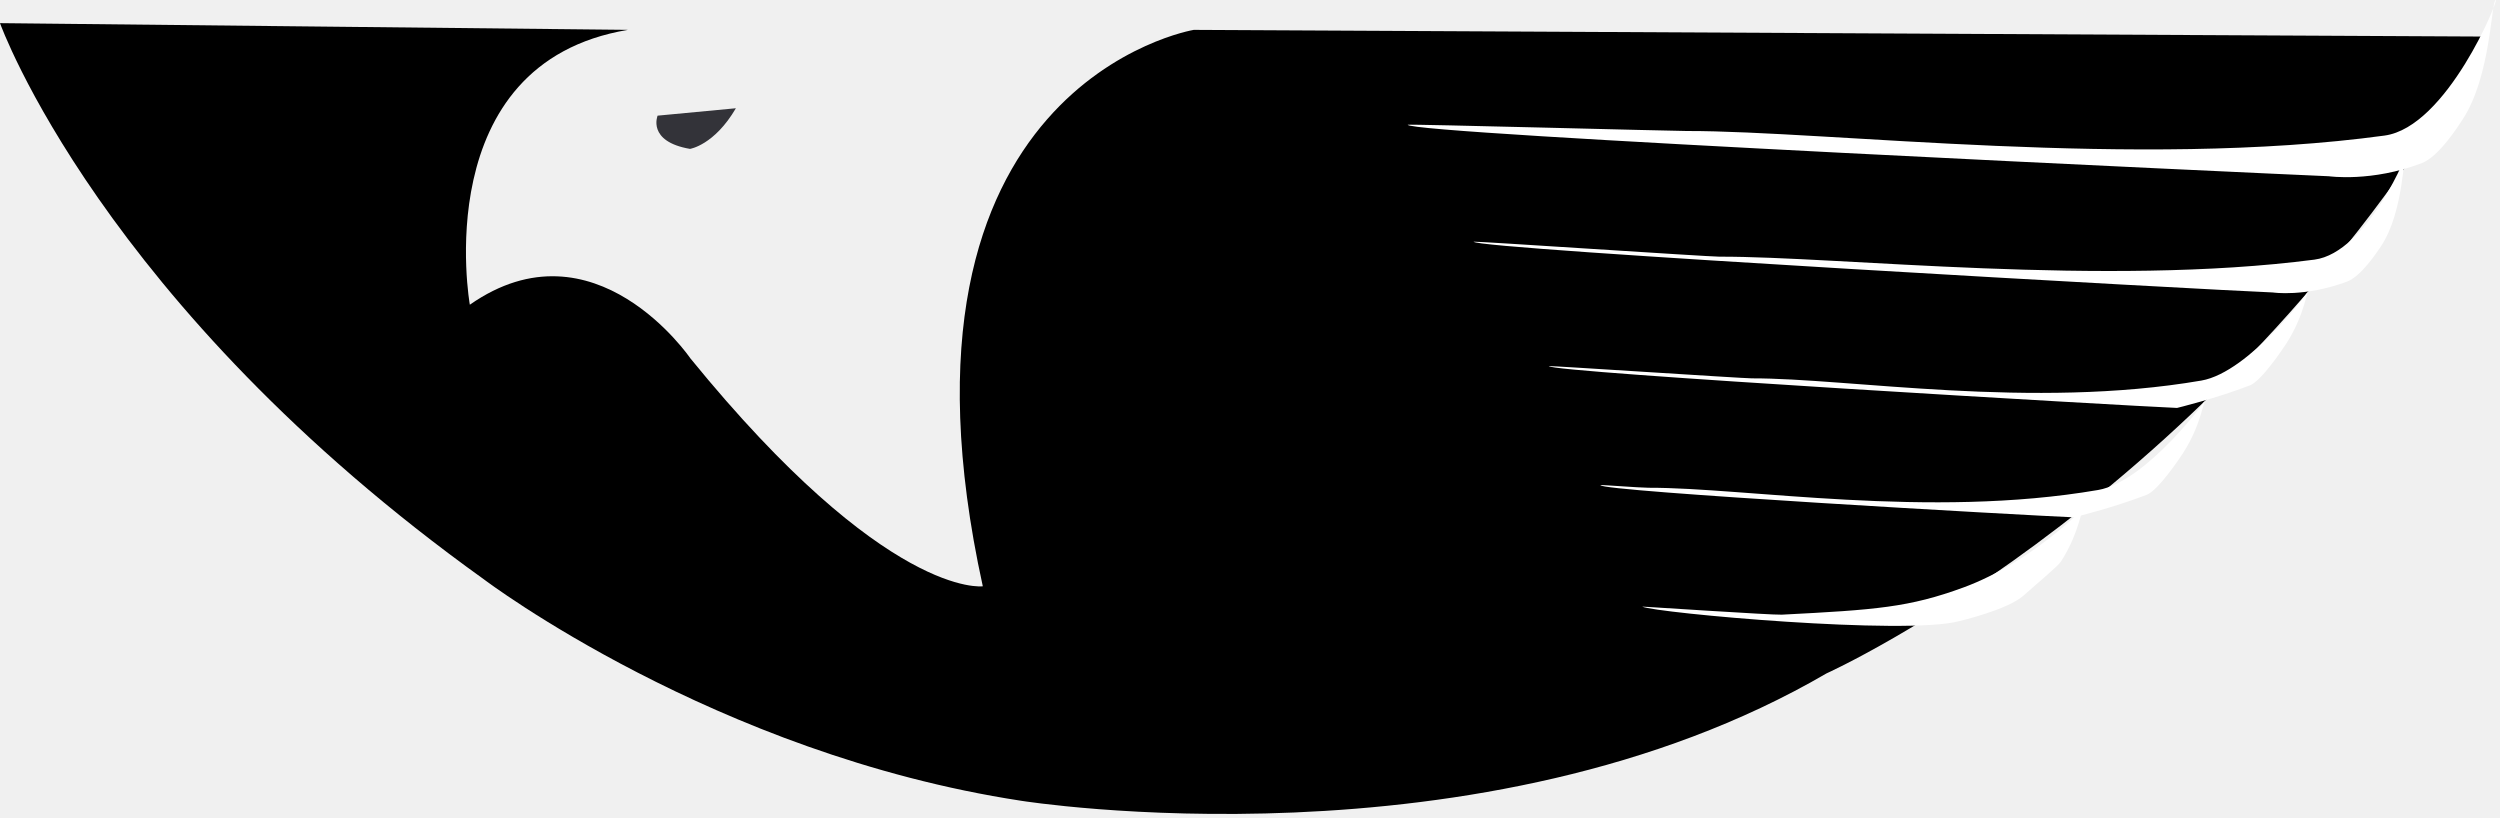
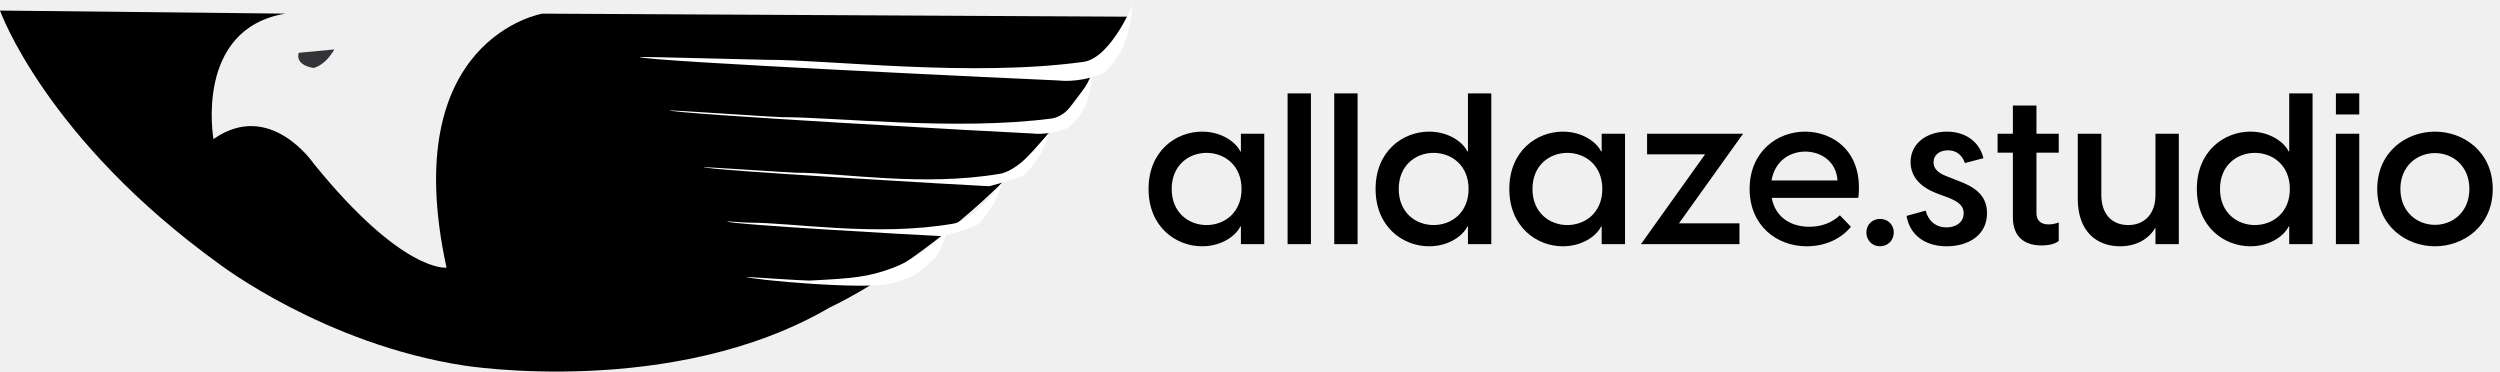
- <svg xmlns="http://www.w3.org/2000/svg" width="214" height="70" viewBox="0 0 214 70" fill="none">
-   <path d="M212.988 3.131L102.185 2.557C102.185 2.557 74.69 7.148 84.128 50.186C84.128 50.186 75.92 51.333 59.095 30.674C59.095 30.674 50.888 18.623 40.218 26.084C40.218 26.084 36.525 5.425 53.76 2.555L2.06511e-05 1.981C2.06511e-05 1.981 8.617 26.084 41.447 49.61C41.447 49.61 61.145 64.531 87.41 68.546C87.41 68.546 126.805 74.857 156.353 57.641C156.353 57.641 190.825 42.147 212.985 3.125L212.988 3.131Z" fill="black" />
-   <path d="M62.992 9.266L56.291 9.9C56.291 9.9 55.365 12.112 59.064 12.745C59.064 12.745 61.144 12.429 62.992 9.266Z" fill="#333339" />
-   <path d="M213.635 0.001C213.928 -0.096 209.46 10.875 204.116 11.605C182.943 14.494 156.458 11.197 144.386 11.214C143.235 11.214 120.509 10.608 120.507 10.68C120.483 11.465 193.408 14.833 199.352 15.087C199.352 15.087 203.028 15.613 207.324 13.955C208.777 13.395 210.429 10.795 210.818 10.197C213.232 6.493 213.235 0.133 213.632 0.003L213.635 0.001Z" fill="white" />
-   <path d="M206.041 12.879C206.29 12.801 202.657 21.635 198.112 22.225C180.135 24.566 157.466 21.946 147.176 21.971C146.193 21.971 126.142 20.629 126.142 20.688C126.134 21.319 189.49 24.84 194.562 25.035C194.562 25.035 197.25 25.451 200.888 24.113C202.117 23.66 203.485 21.567 203.807 21.086C205.806 18.102 205.706 12.985 206.041 12.879Z" fill="white" />
-   <path d="M197.715 24.694C197.917 24.628 192.597 31.861 188.432 32.577C173.916 35.07 158.302 32.368 149.953 32.387C149.155 32.387 132.578 31.288 132.578 31.338C132.571 31.872 182.239 34.751 186.354 34.919C186.354 34.919 189.638 34.125 192.589 32.99C193.587 32.608 195.444 29.817 195.706 29.41C197.327 26.887 197.442 24.782 197.715 24.694Z" fill="white" />
-   <path d="M188.882 34.059C189.084 33.993 183.764 41.226 179.6 41.943C165.083 44.435 149.47 41.733 141.12 41.752C140.323 41.752 136.995 41.48 136.995 41.529C136.987 42.064 173.406 44.116 177.521 44.284C177.521 44.284 180.805 43.491 183.756 42.356C184.754 41.973 186.611 39.183 186.874 38.775C188.495 36.252 188.609 34.148 188.882 34.059Z" fill="white" />
-   <path d="M178.425 43.356C178.628 43.289 173.936 48.126 168.104 50.275C163.428 51.996 160.57 52.203 152.517 52.616C151.722 52.657 140.525 51.908 140.567 51.927C141.801 52.478 163.168 54.406 167.714 53.167C167.714 53.167 171.871 52.203 173.235 50.963C174.04 50.231 176.155 48.479 176.417 48.071C178.038 45.548 178.153 43.444 178.425 43.356Z" fill="white" />
+ <svg xmlns="http://www.w3.org/2000/svg" width="471" height="70" viewBox="0 0 471 70" fill="none">
+   <path d="M212.988 3.146L102.185 2.569C102.185 2.569 74.69 7.181 84.128 50.42C84.128 50.42 75.92 51.572 59.095 30.817C59.095 30.817 50.888 18.71 40.218 26.205C40.218 26.205 36.525 5.45 53.76 2.567L5.39234e-06 1.99C5.39234e-06 1.99 8.617 26.205 41.447 49.841C41.447 49.841 61.145 64.832 87.41 68.865C87.41 68.865 126.805 75.206 156.353 57.91C156.353 57.91 190.825 42.343 212.985 3.14L212.988 3.146Z" fill="black" />
+   <path d="M62.992 9.31L56.291 9.946C56.291 9.946 55.365 12.168 59.064 12.805C59.064 12.805 61.144 12.487 62.992 9.31Z" fill="#333339" />
+   <path d="M213.635 0.001C213.928 -0.096 209.46 10.926 204.116 11.659C182.943 14.562 156.458 11.25 144.386 11.266C143.235 11.266 120.509 10.657 120.507 10.729C120.483 11.518 193.408 14.902 199.352 15.157C199.352 15.157 203.028 15.686 207.324 14.02C208.777 13.458 210.429 10.846 210.818 10.245C213.232 6.523 213.234 0.133 213.632 0.003L213.635 0.001Z" fill="white" />
+   <path d="M206.041 12.939C206.29 12.861 202.657 21.736 198.112 22.329C180.135 24.681 157.466 22.048 147.176 22.073C146.193 22.073 126.142 20.726 126.142 20.785C126.134 21.418 189.49 24.956 194.562 25.152C194.562 25.152 197.25 25.57 200.888 24.226C202.117 23.77 203.485 21.668 203.807 21.184C205.806 18.186 205.706 13.045 206.041 12.939Z" fill="white" />
+   <path d="M197.715 24.809C197.917 24.743 192.597 32.01 188.432 32.73C173.916 35.234 158.302 32.519 149.953 32.538C149.155 32.538 132.578 31.434 132.578 31.484C132.571 32.021 182.239 34.913 186.354 35.082C186.354 35.082 189.638 34.285 192.589 33.145C193.587 32.76 195.444 29.957 195.706 29.547C197.327 27.012 197.442 24.898 197.715 24.809Z" fill="white" />
+   <path d="M188.882 34.218C189.084 34.152 183.764 41.419 179.599 42.138C165.083 44.642 149.47 41.928 141.12 41.947C140.323 41.947 136.995 41.673 136.995 41.723C136.987 42.26 173.406 44.322 177.521 44.49C177.521 44.49 180.805 43.693 183.756 42.553C184.754 42.169 186.611 39.365 186.873 38.956C188.495 36.421 188.609 34.307 188.882 34.218Z" fill="white" />
+   <path d="M178.425 43.558C178.628 43.491 173.936 48.351 168.104 50.509C163.428 52.239 160.57 52.446 152.517 52.861C151.722 52.903 140.525 52.15 140.567 52.17C141.801 52.723 163.168 54.66 167.714 53.415C167.714 53.415 171.871 52.446 173.235 51.201C174.04 50.465 176.155 48.705 176.417 48.295C178.038 45.761 178.153 43.646 178.425 43.558Z" fill="white" />
+   <path d="M226.467 46.4C221.547 46.4 216.387 42.76 216.387 35.6C216.387 28.44 221.547 24.8 226.467 24.8C230.267 24.8 232.907 26.88 233.667 28.52H233.787V25.2H238.187V46H233.787V42.68H233.667C232.907 44.32 230.267 46.4 226.467 46.4ZM220.747 35.6C220.747 40.08 223.987 42.4 227.307 42.4C230.667 42.4 233.907 40.08 233.907 35.6C233.907 31.12 230.667 28.8 227.307 28.8C223.987 28.8 220.747 31.12 220.747 35.6ZM242.583 46V17.6H246.983V46H242.583ZM251.372 46V17.6H255.772V46H251.372ZM280.961 46H276.561V42.68H276.441C275.681 44.32 273.041 46.4 269.241 46.4C264.321 46.4 259.161 42.76 259.161 35.6C259.161 28.44 264.321 24.8 269.241 24.8C273.041 24.8 275.681 26.88 276.441 28.52H276.561V17.6H280.961V46ZM263.521 35.6C263.521 40.08 266.761 42.4 270.081 42.4C273.441 42.4 276.681 40.08 276.681 35.6C276.681 31.12 273.441 28.8 270.081 28.8C266.761 28.8 263.521 31.12 263.521 35.6ZM294.436 46.4C289.516 46.4 284.356 42.76 284.356 35.6C284.356 28.44 289.516 24.8 294.436 24.8C298.236 24.8 300.876 26.88 301.636 28.52H301.756V25.2H306.156V46H301.756V42.68H301.636C300.876 44.32 298.236 46.4 294.436 46.4ZM288.716 35.6C288.716 40.08 291.956 42.4 295.276 42.4C298.636 42.4 301.876 40.08 301.876 35.6C301.876 31.12 298.636 28.8 295.276 28.8C291.956 28.8 288.716 31.12 288.716 35.6ZM309.152 46L321.232 29.08H310.312V25.2H328.392L316.312 42.08H327.712V46H309.152ZM340.39 46.4C334.75 46.4 329.63 42.52 329.63 35.6C329.63 28.6 334.79 24.8 340.07 24.8C345.35 24.8 351.11 28.56 350.11 37.28H333.79C334.47 40.88 337.31 42.72 340.87 42.72C343.11 42.72 345.11 42 346.63 40.56L348.71 42.72C346.91 44.96 343.91 46.4 340.39 46.4ZM333.75 34H346.19C345.95 30.4 343.07 28.56 340.11 28.56C337.19 28.56 334.39 30.32 333.75 34ZM354.187 46.4C352.787 46.4 351.627 45.32 351.627 43.8C351.627 42.28 352.787 41.24 354.187 41.24C355.627 41.24 356.787 42.28 356.787 43.8C356.787 45.32 355.627 46.4 354.187 46.4ZM366.755 46.4C362.755 46.4 359.835 44.36 359.195 40.68L362.795 39.68C363.235 41.44 364.555 42.84 366.715 42.84C368.355 42.84 369.955 42 369.955 40.16C369.955 38.84 369.075 38.04 367.075 37.24L364.835 36.4C361.395 35.08 359.955 32.96 359.955 30.52C359.955 27 363.035 24.8 366.795 24.8C370.355 24.8 372.955 26.76 373.675 29.8L370.195 30.72C369.595 29.04 368.435 28.32 366.995 28.32C365.395 28.32 364.275 29.2 364.275 30.56C364.275 31.64 364.955 32.56 366.835 33.24L368.875 34.04C371.755 35.12 374.355 36.6 374.355 40.16C374.355 44.32 370.835 46.4 366.755 46.4ZM384.628 46.24C381.468 46.24 379.228 44.68 379.228 40.96V28.76H376.348V25.2H379.228V19.88H383.668V25.2H387.868V28.76H383.668V40.16C383.668 41.36 384.308 42.28 385.948 42.28C386.428 42.28 387.108 42.2 387.868 41.92V45.4C387.108 46.04 385.748 46.24 384.628 46.24ZM410.49 25.2V46H406.09V42.88C404.97 44.8 402.77 46.4 399.41 46.4C395.13 46.4 391.45 43.72 391.45 37.44V25.2H395.89V36.72C395.89 40.36 397.89 42.4 400.97 42.4C403.97 42.4 406.09 40.36 406.09 36.72V25.2H410.49ZM435.687 46H431.287V42.68H431.167C430.407 44.32 427.767 46.4 423.967 46.4C419.047 46.4 413.887 42.76 413.887 35.6C413.887 28.44 419.047 24.8 423.967 24.8C427.767 24.8 430.407 26.88 431.167 28.52H431.287V17.6H435.687V46ZM418.247 35.6C418.247 40.08 421.487 42.4 424.807 42.4C428.167 42.4 431.407 40.08 431.407 35.6C431.407 31.12 428.167 28.8 424.807 28.8C421.487 28.8 418.247 31.12 418.247 35.6ZM440.083 46V25.2H444.483V46H440.083ZM440.083 21.56V17.6H444.483V21.56H440.083ZM458.752 46.4C453.352 46.4 447.872 42.6 447.872 35.6C447.872 28.6 453.352 24.8 458.752 24.8C464.152 24.8 469.632 28.6 469.632 35.6C469.632 42.6 464.152 46.4 458.752 46.4ZM452.232 35.6C452.232 39.88 455.352 42.36 458.752 42.36C462.152 42.36 465.232 39.88 465.232 35.6C465.232 31.32 462.152 28.84 458.752 28.84C455.352 28.84 452.232 31.32 452.232 35.6Z" fill="black" />
</svg>
